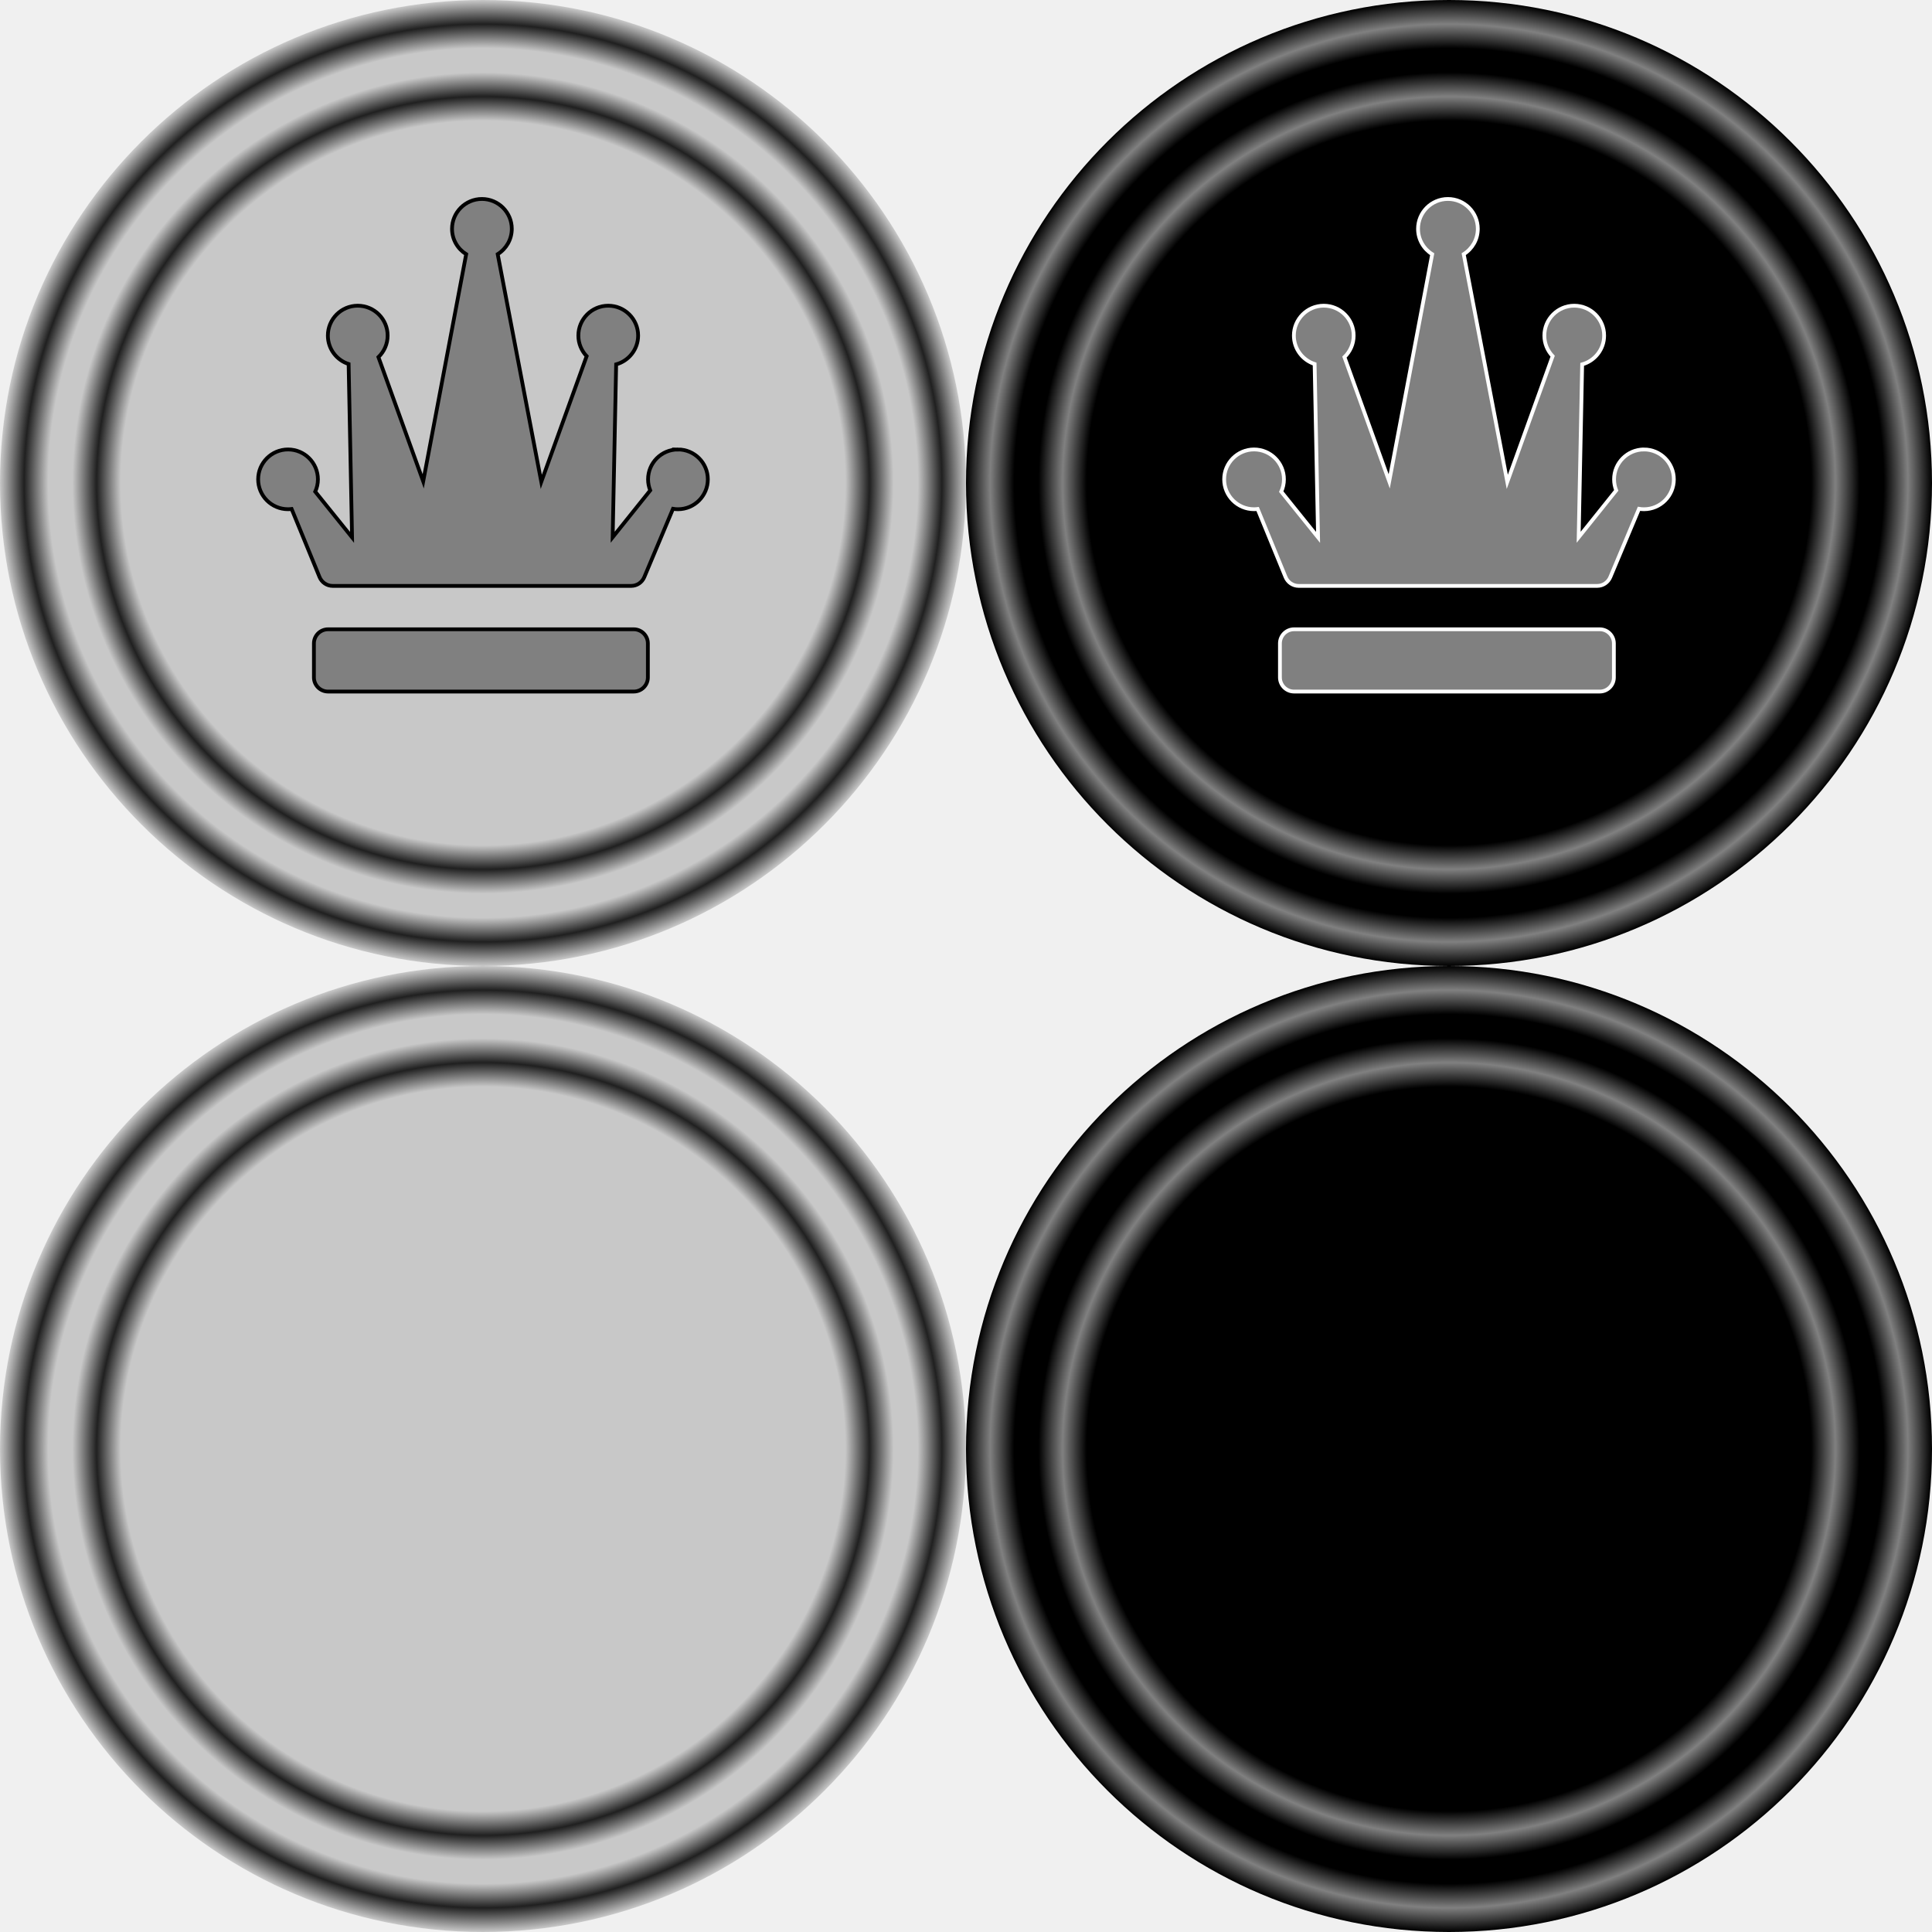
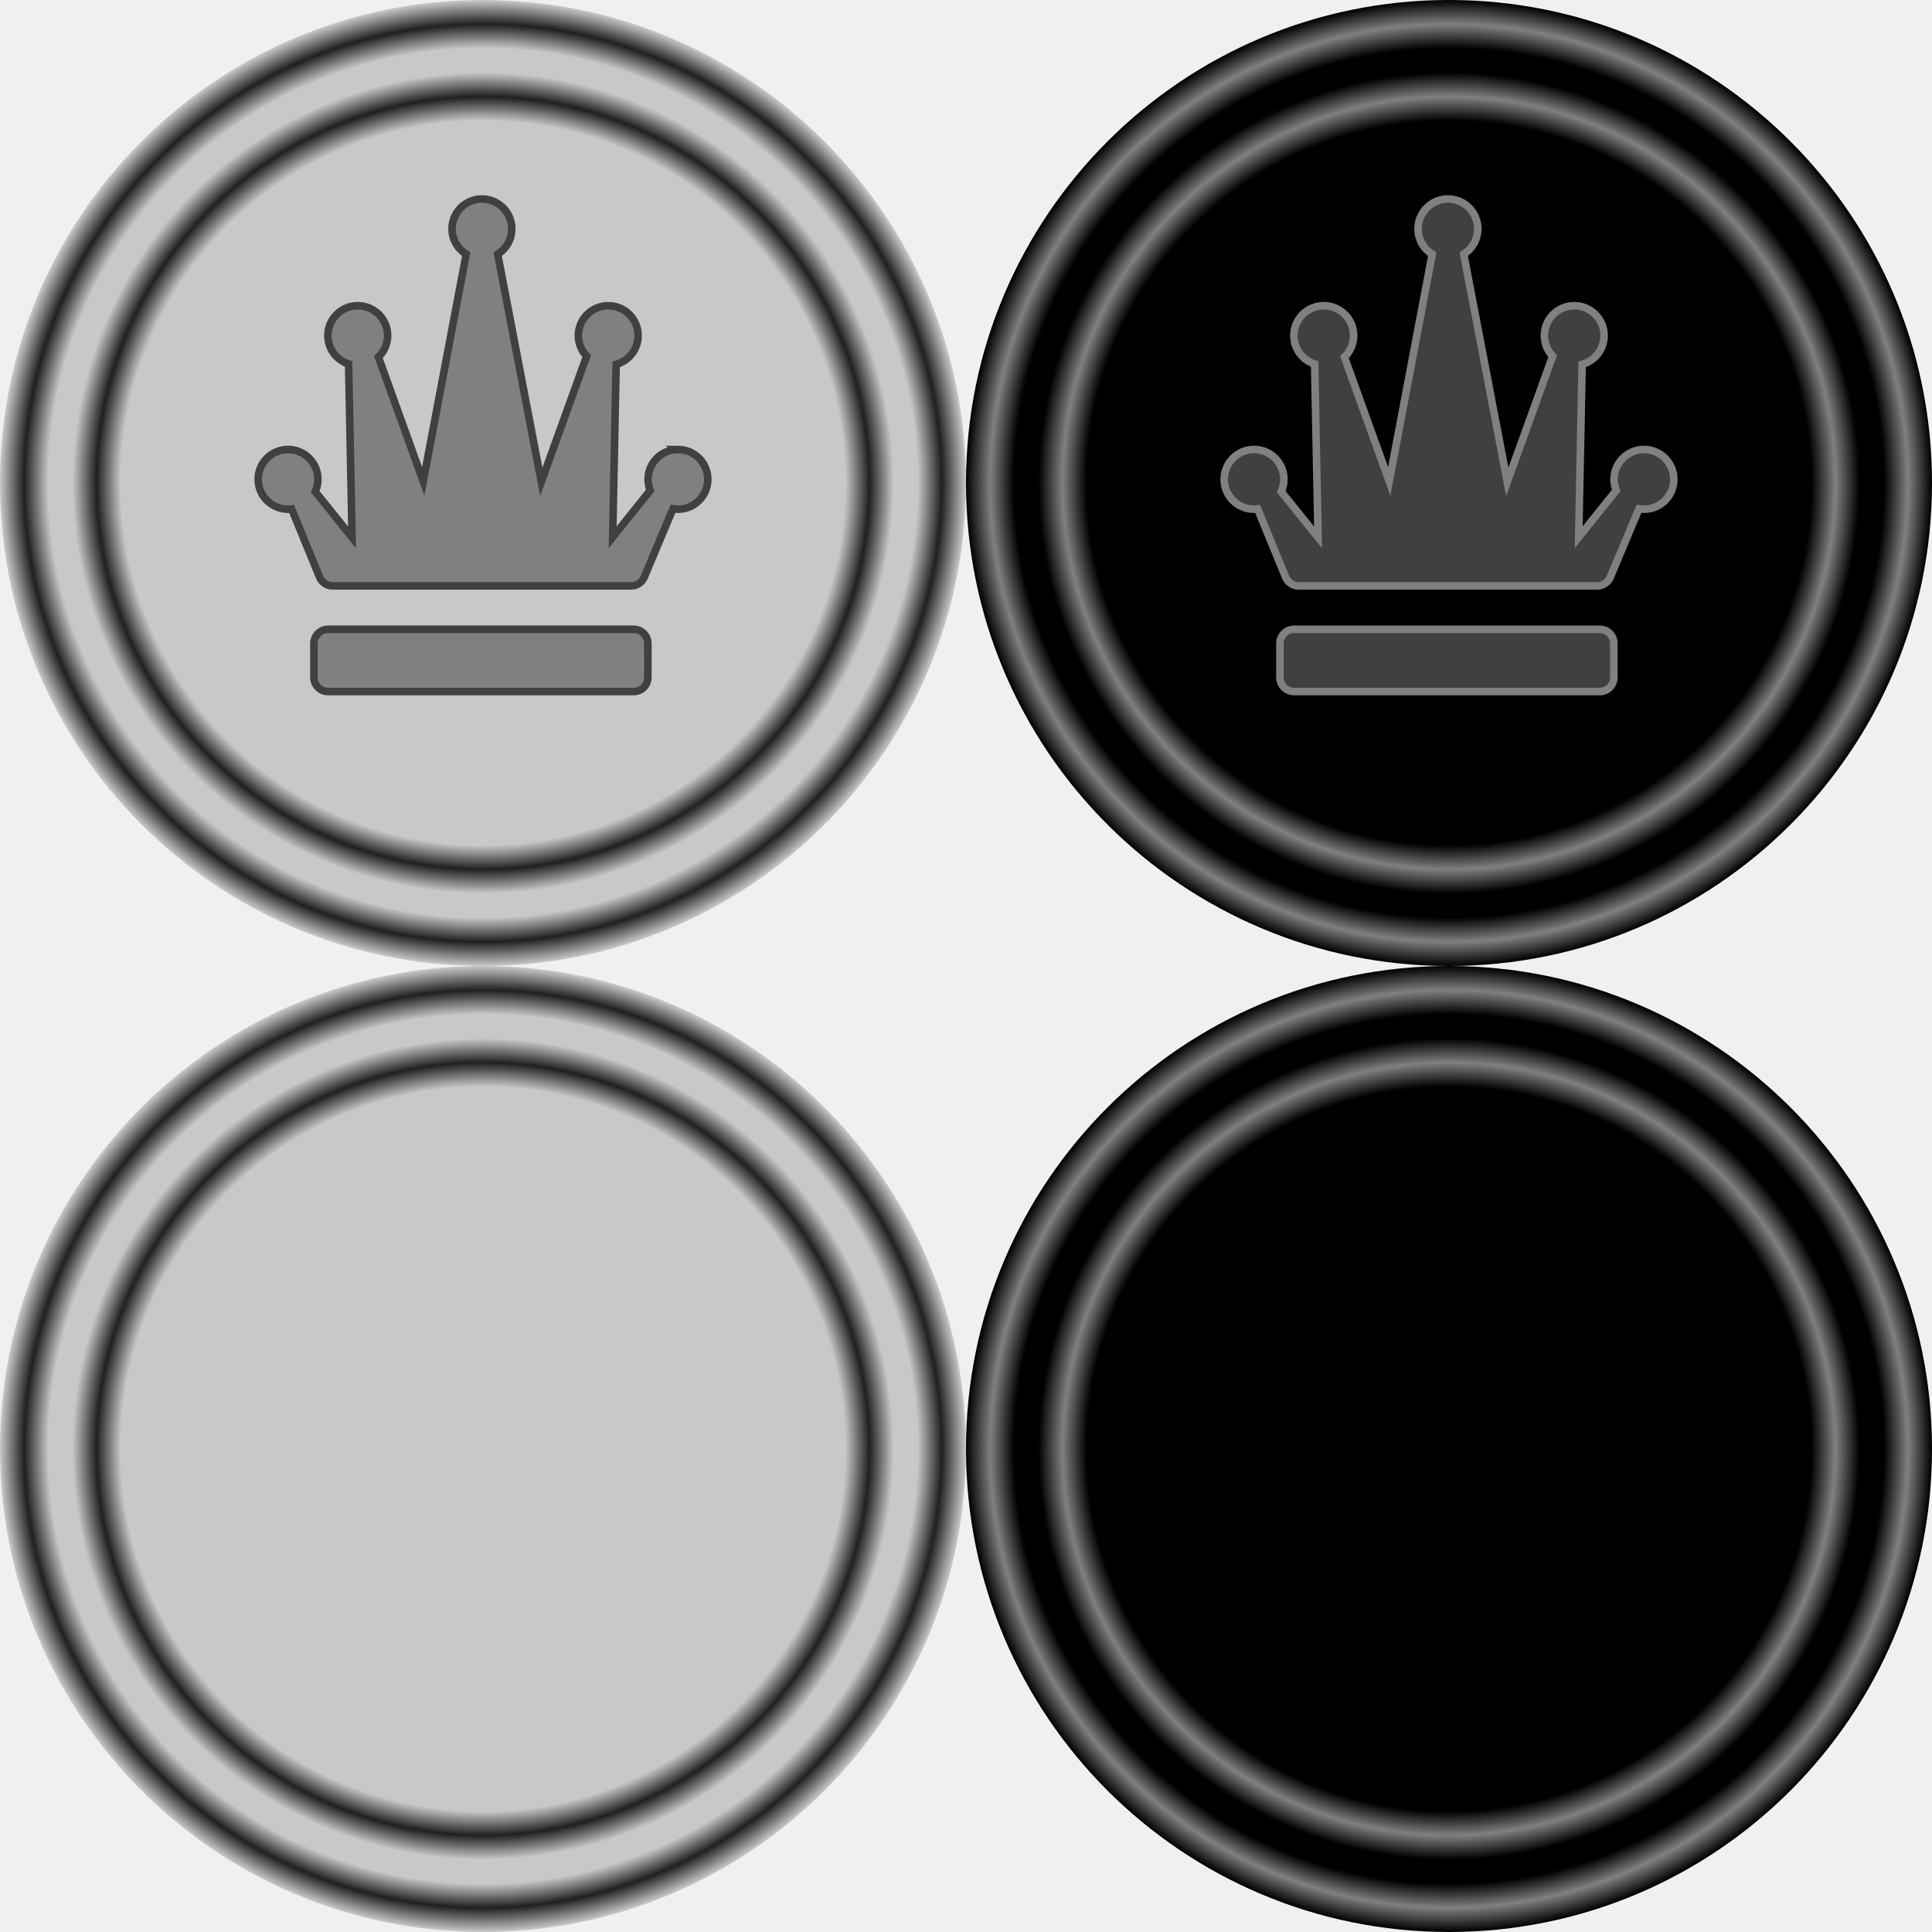
<svg xmlns="http://www.w3.org/2000/svg" xmlns:xlink="http://www.w3.org/1999/xlink" width="1024" height="1024" viewBox="0 0 270.933 270.933" version="1.1" id="svg8">
  <defs id="defs2">
    <linearGradient id="linearGradient964">
      <stop style="stop-color:#c8c8c8;stop-opacity:1" offset="0" id="stop950" />
      <stop style="stop-color:#c8c8c8;stop-opacity:1" offset="0.75" id="stop952" />
      <stop style="stop-color:#202020;stop-opacity:1" offset="0.8" id="stop954" />
      <stop style="stop-color:#c8c8c8;stop-opacity:1" offset="0.85" id="stop956" />
      <stop style="stop-color:#c8c8c8;stop-opacity:1" offset="0.9" id="stop958" />
      <stop style="stop-color:#202020;stop-opacity:1" offset="0.95" id="stop960" />
      <stop style="stop-color:#c8c8c8;stop-opacity:1" offset="1" id="stop962" />
    </linearGradient>
    <linearGradient id="linearGradient839">
      <stop style="stop-color:#000000;stop-opacity:1" offset="0" id="stop835" />
      <stop style="stop-color:#000000;stop-opacity:1;" offset="0.75" id="stop851" />
      <stop style="stop-color:#808080;stop-opacity:1" offset="0.8" id="stop849" />
      <stop style="stop-color:#000000;stop-opacity:1;" offset="0.85" id="stop847" />
      <stop style="stop-color:#000000;stop-opacity:1" offset="0.9" id="stop845" />
      <stop style="stop-color:#808080;stop-opacity:1" offset="0.95" id="stop843" />
      <stop style="stop-color:#000000;stop-opacity:1" offset="1" id="stop837" />
    </linearGradient>
    <radialGradient xlink:href="#linearGradient839" id="radialGradient841" cx="99.327" cy="113.98" fx="99.327" fy="113.98" r="67.733" gradientUnits="userSpaceOnUse" gradientTransform="translate(103.8735,89.21951)" />
    <radialGradient xlink:href="#linearGradient839" id="radialGradient841-8" cx="99.327" cy="113.98" fx="99.327" fy="113.98" r="67.733" gradientUnits="userSpaceOnUse" gradientTransform="translate(103.8735,-46.24715)" />
    <radialGradient xlink:href="#linearGradient964" id="radialGradient841-8-3" cx="99.327" cy="113.98" fx="99.327" fy="113.98" r="67.733" gradientUnits="userSpaceOnUse" gradientTransform="translate(-31.59319,-46.24714)" />
    <radialGradient xlink:href="#linearGradient964" id="radialGradient841-8-3-9" cx="99.327" cy="113.98" fx="99.327" fy="113.98" r="67.733" gradientUnits="userSpaceOnUse" gradientTransform="translate(-31.5932,89.21954)" />
  </defs>
  <g id="layer1">
    <circle style="fill:url(#radialGradient841);fill-opacity:1;stroke:#000000;stroke-width:0;stroke-linejoin:round" id="path833" cx="203.2" cy="203.2" r="67.733" />
    <circle style="fill:url(#radialGradient841-8-3-9);fill-opacity:1;stroke:#000000;stroke-width:0;stroke-linejoin:round" id="path833-3-8-6" cx="67.733" cy="203.2" r="67.733" />
-     <g id="g1205">
+     <g id="g888">
      <circle style="fill:url(#radialGradient841-8-3);fill-opacity:1;stroke:#000000;stroke-width:0;stroke-linejoin:round" id="path833-3-8" cx="67.733" cy="67.733" r="67.733" />
-       <path d="m 90.854,94.996 c 0,1.096 -0.888,1.984 -1.984,1.984 H 46.007 c -1.096,0 -1.984,-0.888 -1.984,-1.984 v -4.763 c 0,-1.096 0.888,-1.984 1.984,-1.984 h 42.862 c 1.096,0 1.984,0.888 1.984,1.984 z m 4.218,-31.965 c -2.31,0 -4.19,1.88 -4.19,4.19 0,0.548 0.109,1.07 0.301,1.55 l -5.267,6.571 0.49,-24.245 c 1.773,-0.488 3.081,-2.11 3.081,-4.036 0,-2.31 -1.88,-4.19 -4.19,-4.19 -2.31,0 -4.19,1.88 -4.19,4.19 0,1.119 0.444,2.135 1.161,2.887 L 75.907,67.572 69.795,35.643 c 1.184,-0.741 1.975,-2.053 1.975,-3.55 0,-2.31 -1.88,-4.19 -4.19,-4.19 -2.311,0 -4.19,1.88 -4.19,4.19 0,1.501 0.796,2.816 1.985,3.556 l -6.026,31.852 -6.28,-17.423 c 0.793,-0.763 1.29,-1.832 1.29,-3.018 0,-2.31 -1.88,-4.19 -4.19,-4.19 -2.31,0 -4.19,1.88 -4.19,4.19 0,1.864 1.224,3.445 2.909,3.988 l 0.483,24.312 -5.165,-6.412 c 0.24,-0.528 0.377,-1.112 0.377,-1.728 0,-2.31 -1.88,-4.19 -4.19,-4.19 -2.31,0 -4.19,1.88 -4.19,4.19 0,2.31 1.88,4.19 4.19,4.19 0.17,0 0.338,-0.013 0.503,-0.033 l 3.914,9.546 c 0.306,0.745 1.031,1.24 1.836,1.24 h 41.874 c 0.799,0 1.52,-0.488 1.829,-1.225 l 4.027,-9.586 c 0.226,0.038 0.457,0.06 0.695,0.06 2.31,0 4.19,-1.881 4.19,-4.191 0,-2.31 -1.88,-4.191 -4.19,-4.191 z" id="path2" style="stroke-width:0.529;fill:#808080;fill-opacity:1;stroke-miterlimit:4;stroke-dasharray:none;stroke:#000000;stroke-opacity:1" />
+       <path d="m 90.854,94.996 c 0,1.096 -0.888,1.984 -1.984,1.984 H 46.007 c -1.096,0 -1.984,-0.888 -1.984,-1.984 v -4.763 c 0,-1.096 0.888,-1.984 1.984,-1.984 h 42.862 c 1.096,0 1.984,0.888 1.984,1.984 z m 4.218,-31.965 c -2.31,0 -4.19,1.88 -4.19,4.19 0,0.548 0.109,1.07 0.301,1.55 l -5.267,6.571 0.49,-24.245 c 1.773,-0.488 3.081,-2.11 3.081,-4.036 0,-2.31 -1.88,-4.19 -4.19,-4.19 -2.31,0 -4.19,1.88 -4.19,4.19 0,1.119 0.444,2.135 1.161,2.887 L 75.907,67.572 69.795,35.643 c 1.184,-0.741 1.975,-2.053 1.975,-3.55 0,-2.31 -1.88,-4.19 -4.19,-4.19 -2.311,0 -4.19,1.88 -4.19,4.19 0,1.501 0.796,2.816 1.985,3.556 l -6.026,31.852 -6.28,-17.423 c 0.793,-0.763 1.29,-1.832 1.29,-3.018 0,-2.31 -1.88,-4.19 -4.19,-4.19 -2.31,0 -4.19,1.88 -4.19,4.19 0,1.864 1.224,3.445 2.909,3.988 l 0.483,24.312 -5.165,-6.412 c 0.24,-0.528 0.377,-1.112 0.377,-1.728 0,-2.31 -1.88,-4.19 -4.19,-4.19 -2.31,0 -4.19,1.88 -4.19,4.19 0,2.31 1.88,4.19 4.19,4.19 0.17,0 0.338,-0.013 0.503,-0.033 l 3.914,9.546 c 0.306,0.745 1.031,1.24 1.836,1.24 h 41.874 c 0.799,0 1.52,-0.488 1.829,-1.225 l 4.027,-9.586 c 0.226,0.038 0.457,0.06 0.695,0.06 2.31,0 4.19,-1.881 4.19,-4.191 0,-2.31 -1.88,-4.191 -4.19,-4.191 z" id="path2" style="fill:#808080;fill-opacity:1;stroke:#404040;stroke-width:1.058;stroke-miterlimit:4;stroke-dasharray:none;stroke-opacity:1" />
    </g>
    <g id="g4" transform="matrix(0.2645833,0,0,0.2645833,31.66136,25.89735)" />
    <g id="g6" transform="matrix(0.2645833,0,0,0.2645833,31.66136,25.89735)" />
    <g id="g8" transform="matrix(0.2645833,0,0,0.2645833,31.66136,25.89735)" />
    <g id="g10" transform="matrix(0.2645833,0,0,0.2645833,31.66136,25.89735)" />
    <g id="g12" transform="matrix(0.2645833,0,0,0.2645833,31.66136,25.89735)" />
    <g id="g14" transform="matrix(0.2645833,0,0,0.2645833,31.66136,25.89735)" />
    <g id="g16" transform="matrix(0.2645833,0,0,0.2645833,31.66136,25.89735)" />
    <g id="g18" transform="matrix(0.2645833,0,0,0.2645833,31.66136,25.89735)" />
    <g id="g20" transform="matrix(0.2645833,0,0,0.2645833,31.66136,25.89735)" />
    <g id="g22" transform="matrix(0.2645833,0,0,0.2645833,31.66136,25.89735)" />
    <g id="g24" transform="matrix(0.2645833,0,0,0.2645833,31.66136,25.89735)" />
    <g id="g26" transform="matrix(0.2645833,0,0,0.2645833,31.66136,25.89735)" />
    <g id="g28" transform="matrix(0.2645833,0,0,0.2645833,31.66136,25.89735)" />
    <g id="g30" transform="matrix(0.2645833,0,0,0.2645833,31.66136,25.89735)" />
    <g id="g32" transform="matrix(0.2645833,0,0,0.2645833,31.66136,25.89735)" />
-     <g id="g1201">
+     <g id="g892">
      <circle style="fill:url(#radialGradient841-8);fill-opacity:1;stroke:#000000;stroke-width:0;stroke-linejoin:round" id="path833-3" cx="203.2" cy="67.733" r="67.733" />
-       <path d="m 226.321,94.996 c 0,1.096 -0.888,1.984 -1.984,1.984 h -42.862 c -1.096,0 -1.984,-0.888 -1.984,-1.984 v -4.763 c 0,-1.096 0.888,-1.984 1.984,-1.984 h 42.862 c 1.096,0 1.984,0.888 1.984,1.984 z M 230.539,63.031 c -2.31,0 -4.19,1.88 -4.19,4.19 0,0.548 0.109,1.07 0.301,1.55 l -5.267,6.571 0.49,-24.245 c 1.773,-0.488 3.081,-2.11 3.081,-4.036 0,-2.31 -1.88,-4.19 -4.19,-4.19 -2.31,0 -4.19,1.88 -4.19,4.19 0,1.119 0.444,2.135 1.161,2.887 l -6.361,17.624 -6.111,-31.929 c 1.184,-0.741 1.975,-2.053 1.975,-3.55 0,-2.31 -1.88,-4.19 -4.19,-4.19 -2.311,0 -4.19,1.88 -4.19,4.19 0,1.501 0.796,2.816 1.985,3.556 l -6.026,31.852 -6.28,-17.423 c 0.793,-0.763 1.29,-1.832 1.29,-3.018 0,-2.31 -1.88,-4.19 -4.19,-4.19 -2.31,0 -4.19,1.88 -4.19,4.19 0,1.864 1.224,3.445 2.909,3.988 l 0.483,24.312 -5.165,-6.412 c 0.24,-0.528 0.377,-1.112 0.377,-1.728 0,-2.31 -1.88,-4.19 -4.19,-4.19 -2.31,0 -4.19,1.88 -4.19,4.19 0,2.31 1.88,4.19 4.19,4.19 0.17,0 0.338,-0.013 0.503,-0.033 l 3.914,9.546 c 0.306,0.745 1.031,1.24 1.836,1.24 h 41.874 c 0.799,0 1.52,-0.488 1.829,-1.225 l 4.027,-9.586 c 0.226,0.038 0.457,0.06 0.695,0.06 2.31,0 4.19,-1.881 4.19,-4.191 0,-2.31 -1.88,-4.191 -4.19,-4.191 z" id="path2-4" style="fill:#808080;fill-opacity:1;stroke-width:0.529;stroke-miterlimit:4;stroke-dasharray:none;stroke:#ffffff;stroke-opacity:1" />
+       <path d="m 226.321,94.996 c 0,1.096 -0.888,1.984 -1.984,1.984 h -42.862 c -1.096,0 -1.984,-0.888 -1.984,-1.984 v -4.763 c 0,-1.096 0.888,-1.984 1.984,-1.984 h 42.862 c 1.096,0 1.984,0.888 1.984,1.984 z M 230.539,63.031 c -2.31,0 -4.19,1.88 -4.19,4.19 0,0.548 0.109,1.07 0.301,1.55 l -5.267,6.571 0.49,-24.245 c 1.773,-0.488 3.081,-2.11 3.081,-4.036 0,-2.31 -1.88,-4.19 -4.19,-4.19 -2.31,0 -4.19,1.88 -4.19,4.19 0,1.119 0.444,2.135 1.161,2.887 l -6.361,17.624 -6.111,-31.929 c 1.184,-0.741 1.975,-2.053 1.975,-3.55 0,-2.31 -1.88,-4.19 -4.19,-4.19 -2.311,0 -4.19,1.88 -4.19,4.19 0,1.501 0.796,2.816 1.985,3.556 l -6.026,31.852 -6.28,-17.423 c 0.793,-0.763 1.29,-1.832 1.29,-3.018 0,-2.31 -1.88,-4.19 -4.19,-4.19 -2.31,0 -4.19,1.88 -4.19,4.19 0,1.864 1.224,3.445 2.909,3.988 l 0.483,24.312 -5.165,-6.412 c 0.24,-0.528 0.377,-1.112 0.377,-1.728 0,-2.31 -1.88,-4.19 -4.19,-4.19 -2.31,0 -4.19,1.88 -4.19,4.19 0,2.31 1.88,4.19 4.19,4.19 0.17,0 0.338,-0.013 0.503,-0.033 l 3.914,9.546 c 0.306,0.745 1.031,1.24 1.836,1.24 h 41.874 c 0.799,0 1.52,-0.488 1.829,-1.225 l 4.027,-9.586 c 0.226,0.038 0.457,0.06 0.695,0.06 2.31,0 4.19,-1.881 4.19,-4.191 0,-2.31 -1.88,-4.191 -4.19,-4.191 z" id="path2-4" style="fill:#404040;fill-opacity:1;stroke:#808080;stroke-width:1.058;stroke-miterlimit:4;stroke-dasharray:none;stroke-opacity:1" />
    </g>
    <g id="g4-7" transform="matrix(0.2645833,0,0,0.2645833,167.3002,1.368766)" style="stroke-width:1.002;stroke-miterlimit:4;stroke-dasharray:none;fill:#c4c4c4;fill-opacity:1" />
    <g id="g6-7" transform="matrix(0.2645833,0,0,0.2645833,167.3002,1.368766)" style="stroke-width:1.002;stroke-miterlimit:4;stroke-dasharray:none;fill:#c4c4c4;fill-opacity:1" />
    <g id="g8-5" transform="matrix(0.2645833,0,0,0.2645833,167.3002,1.368766)" style="stroke-width:1.002;stroke-miterlimit:4;stroke-dasharray:none;fill:#c4c4c4;fill-opacity:1" />
    <g id="g10-4" transform="matrix(0.2645833,0,0,0.2645833,167.3002,1.368766)" style="stroke-width:1.002;stroke-miterlimit:4;stroke-dasharray:none;fill:#c4c4c4;fill-opacity:1" />
    <g id="g12-8" transform="matrix(0.2645833,0,0,0.2645833,167.3002,1.368766)" style="stroke-width:1.002;stroke-miterlimit:4;stroke-dasharray:none;fill:#c4c4c4;fill-opacity:1" />
    <g id="g14-1" transform="matrix(0.2645833,0,0,0.2645833,167.3002,1.368766)" style="stroke-width:1.002;stroke-miterlimit:4;stroke-dasharray:none;fill:#c4c4c4;fill-opacity:1" />
    <g id="g16-2" transform="matrix(0.2645833,0,0,0.2645833,167.3002,1.368766)" style="stroke-width:1.002;stroke-miterlimit:4;stroke-dasharray:none;fill:#c4c4c4;fill-opacity:1" />
    <g id="g18-8" transform="matrix(0.2645833,0,0,0.2645833,167.3002,1.368766)" style="stroke-width:1.002;stroke-miterlimit:4;stroke-dasharray:none;fill:#c4c4c4;fill-opacity:1" />
    <g id="g20-9" transform="matrix(0.2645833,0,0,0.2645833,167.3002,1.368766)" style="stroke-width:1.002;stroke-miterlimit:4;stroke-dasharray:none;fill:#c4c4c4;fill-opacity:1" />
    <g id="g22-3" transform="matrix(0.2645833,0,0,0.2645833,167.3002,1.368766)" style="stroke-width:1.002;stroke-miterlimit:4;stroke-dasharray:none;fill:#c4c4c4;fill-opacity:1" />
    <g id="g24-6" transform="matrix(0.2645833,0,0,0.2645833,167.3002,1.368766)" style="stroke-width:1.002;stroke-miterlimit:4;stroke-dasharray:none;fill:#c4c4c4;fill-opacity:1" />
    <g id="g26-8" transform="matrix(0.2645833,0,0,0.2645833,167.3002,1.368766)" style="stroke-width:1.002;stroke-miterlimit:4;stroke-dasharray:none;fill:#c4c4c4;fill-opacity:1" />
    <g id="g28-0" transform="matrix(0.2645833,0,0,0.2645833,167.3002,1.368766)" style="stroke-width:1.002;stroke-miterlimit:4;stroke-dasharray:none;fill:#c4c4c4;fill-opacity:1" />
    <g id="g30-2" transform="matrix(0.2645833,0,0,0.2645833,167.3002,1.368766)" style="stroke-width:1.002;stroke-miterlimit:4;stroke-dasharray:none;fill:#c4c4c4;fill-opacity:1" />
    <g id="g32-1" transform="matrix(0.2645833,0,0,0.2645833,167.3002,1.368766)" style="stroke-width:1.002;stroke-miterlimit:4;stroke-dasharray:none;fill:#c4c4c4;fill-opacity:1" />
  </g>
</svg>
